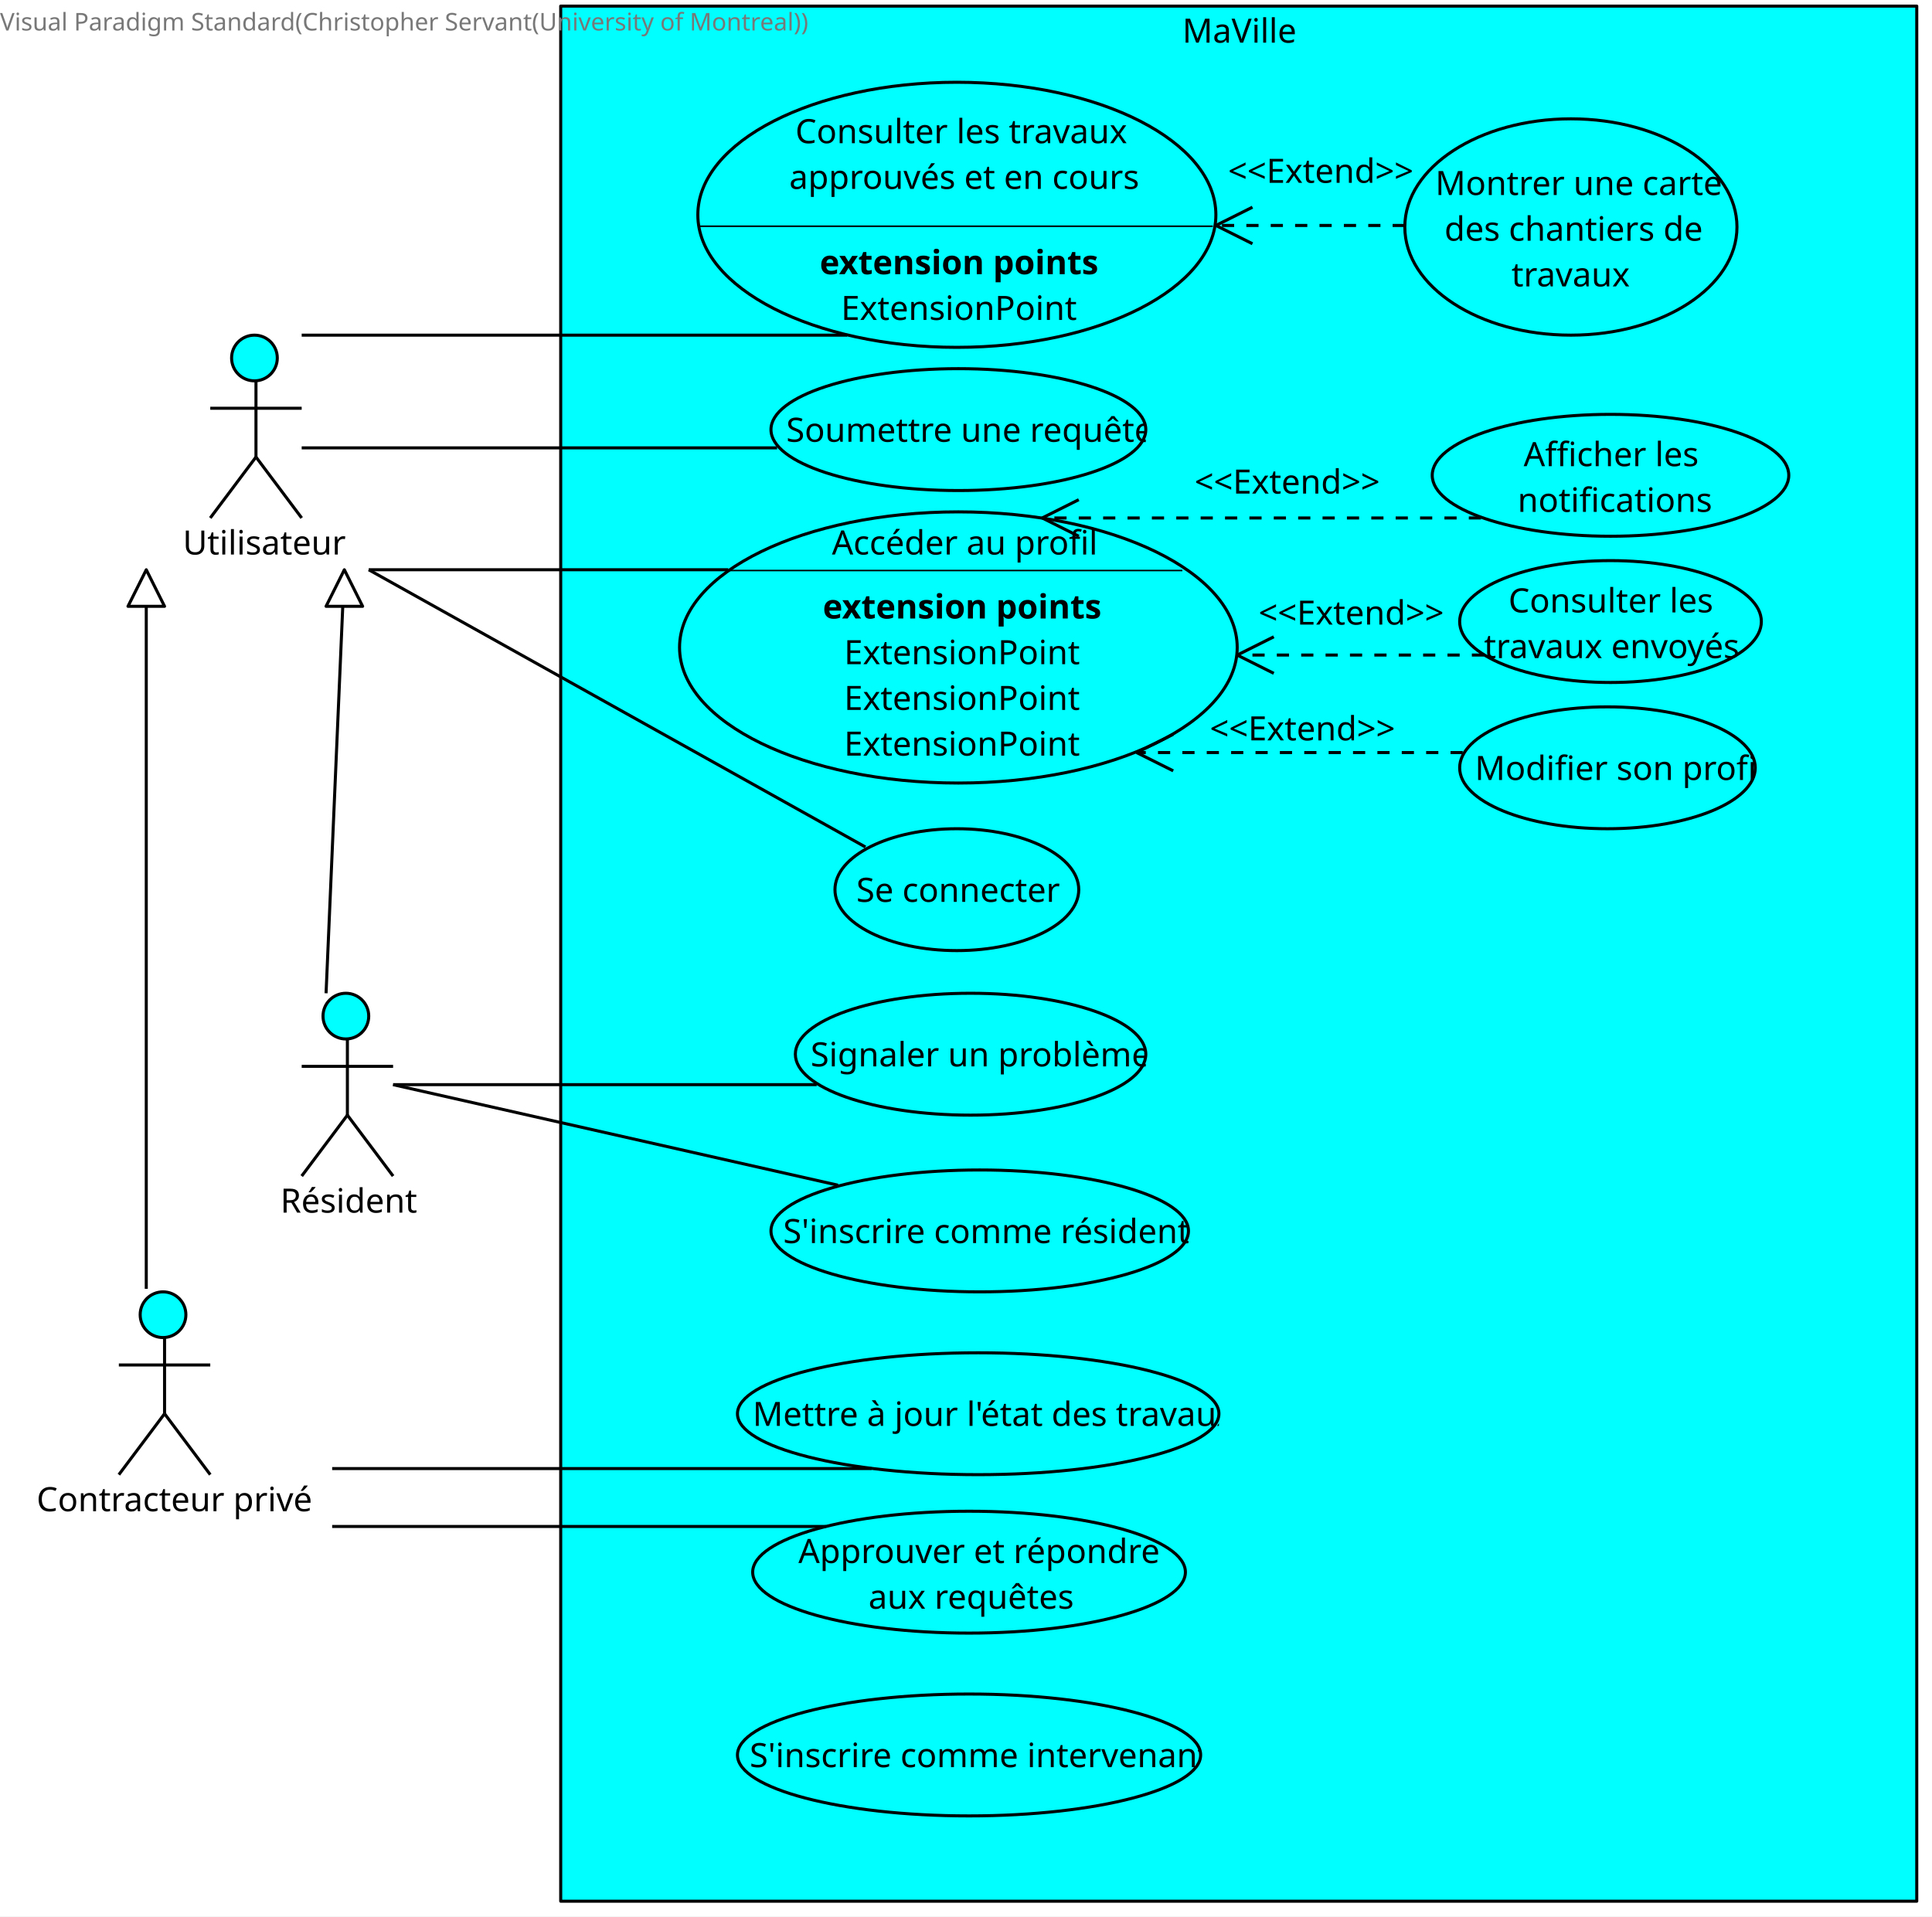
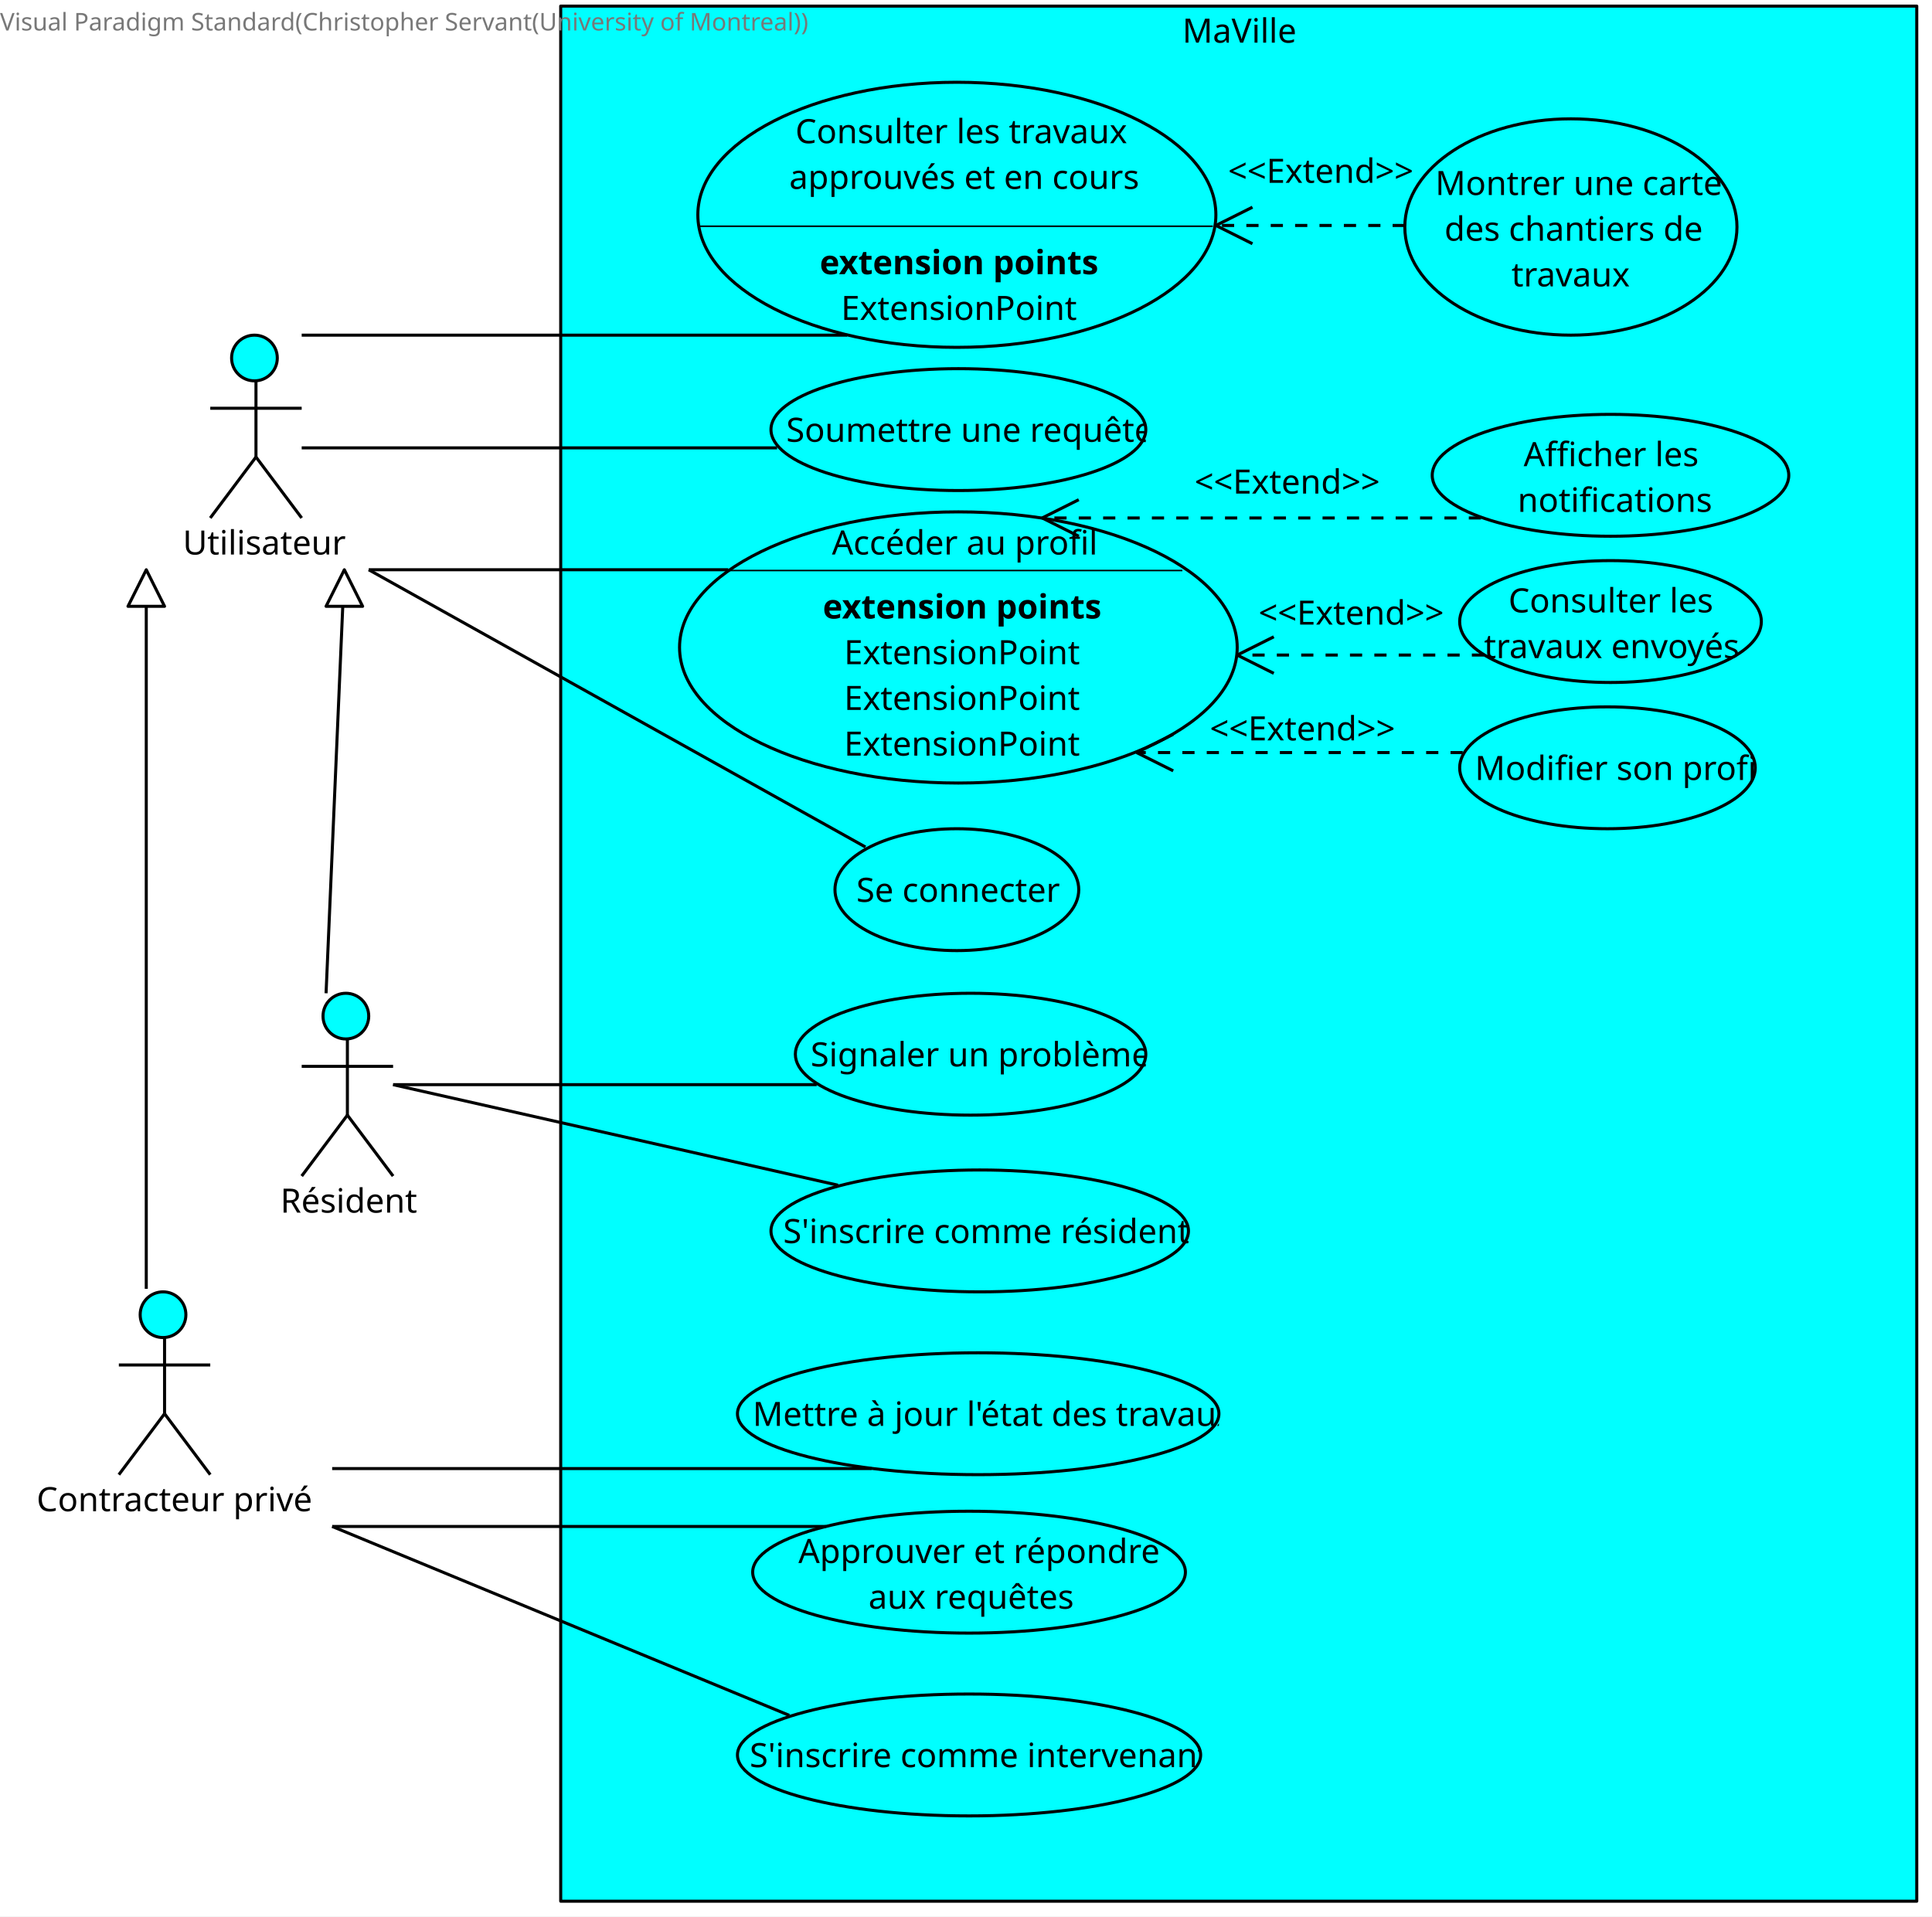
<svg xmlns="http://www.w3.org/2000/svg" fill-opacity="0" color-rendering="auto" color-interpolation="auto" text-rendering="auto" stroke="rgb(0,0,0)" stroke-linecap="square" width="634" stroke-miterlimit="10" shape-rendering="auto" stroke-opacity="0" fill="rgb(0,0,0)" stroke-dasharray="none" font-weight="normal" stroke-width="1" height="629" font-family="'Dialog'" font-style="normal" stroke-linejoin="miter" font-size="12px" stroke-dashoffset="0" image-rendering="auto">
  <defs id="genericDefs" />
  <g>
    <defs id="defs1">
      <clipPath clipPathUnits="userSpaceOnUse" id="clipPath1">
        <path d="M-7 -7 L41 -7 L41 71 L-7 71 L-7 -7 Z" />
      </clipPath>
      <clipPath clipPathUnits="userSpaceOnUse" id="clipPath2">
        <path d="M-7 -7 L457 -7 L457 634 L-7 634 L-7 -7 Z" />
      </clipPath>
      <clipPath clipPathUnits="userSpaceOnUse" id="clipPath3">
        <path d="M0 0 L0 623 L446 623 L446 0 Z" />
      </clipPath>
      <clipPath clipPathUnits="userSpaceOnUse" id="clipPath4">
        <path d="M-7 -7 L134 -7 L134 51 L-7 51 L-7 -7 Z" />
      </clipPath>
      <clipPath clipPathUnits="userSpaceOnUse" id="clipPath5">
        <path d="M0 0 L0 40 L123 40 L123 0 Z" />
      </clipPath>
      <clipPath clipPathUnits="userSpaceOnUse" id="clipPath6">
        <path d="M-7 -7 L126 -7 L126 51 L-7 51 L-7 -7 Z" />
      </clipPath>
      <clipPath clipPathUnits="userSpaceOnUse" id="clipPath7">
        <path d="M0 0 L0 40 L115 40 L115 0 Z" />
      </clipPath>
      <clipPath clipPathUnits="userSpaceOnUse" id="clipPath8">
        <path d="M-7 -7 L153 -7 L153 51 L-7 51 L-7 -7 Z" />
      </clipPath>
      <clipPath clipPathUnits="userSpaceOnUse" id="clipPath9">
        <path d="M0 0 L0 40 L142 40 L142 0 Z" />
      </clipPath>
      <clipPath clipPathUnits="userSpaceOnUse" id="clipPath10">
        <path d="M-7 -7 L169 -7 L169 51 L-7 51 L-7 -7 Z" />
      </clipPath>
      <clipPath clipPathUnits="userSpaceOnUse" id="clipPath11">
        <path d="M0 0 L0 40 L158 40 L158 0 Z" />
      </clipPath>
      <clipPath clipPathUnits="userSpaceOnUse" id="clipPath12">
        <path d="M-7 -7 L181 -7 L181 98 L-7 98 L-7 -7 Z" />
      </clipPath>
      <clipPath clipPathUnits="userSpaceOnUse" id="clipPath13">
        <path d="M0 0 L0 40 L170 40 L170 0 Z" />
      </clipPath>
      <clipPath clipPathUnits="userSpaceOnUse" id="clipPath14">
        <path d="M0 0 L0 15 L137 15 L137 0 Z" />
      </clipPath>
      <clipPath clipPathUnits="userSpaceOnUse" id="clipPath15">
        <path d="M0 0 L0 19 L137 19 L137 0 Z" />
      </clipPath>
      <clipPath clipPathUnits="userSpaceOnUse" id="clipPath16">
        <path d="M0 0 L0 47 L170 47 L170 0 Z" />
      </clipPath>
      <clipPath clipPathUnits="userSpaceOnUse" id="clipPath17">
        <path d="M-7 -7 L194 -7 L194 100 L-7 100 L-7 -7 Z" />
      </clipPath>
      <clipPath clipPathUnits="userSpaceOnUse" id="clipPath18">
        <path d="M0 0 L0 70 L183 70 L183 0 Z" />
      </clipPath>
      <clipPath clipPathUnits="userSpaceOnUse" id="clipPath19">
        <path d="M0 0 L0 19 L183 19 L183 0 Z" />
      </clipPath>
      <clipPath clipPathUnits="userSpaceOnUse" id="clipPath20">
        <path d="M-7 -7 L110 -7 L110 51 L-7 51 L-7 -7 Z" />
      </clipPath>
      <clipPath clipPathUnits="userSpaceOnUse" id="clipPath21">
        <path d="M0 0 L0 40 L99 40 L99 0 Z" />
      </clipPath>
      <clipPath clipPathUnits="userSpaceOnUse" id="clipPath22">
        <path d="M-7 -7 L120 -7 L120 82 L-7 82 L-7 -7 Z" />
      </clipPath>
      <clipPath clipPathUnits="userSpaceOnUse" id="clipPath23">
        <path d="M0 0 L0 71 L109 71 L109 0 Z" />
      </clipPath>
      <clipPath clipPathUnits="userSpaceOnUse" id="clipPath24">
        <path d="M-7 -7 L128 -7 L128 51 L-7 51 L-7 -7 Z" />
      </clipPath>
      <clipPath clipPathUnits="userSpaceOnUse" id="clipPath25">
        <path d="M0 0 L0 40 L117 40 L117 0 Z" />
      </clipPath>
      <clipPath clipPathUnits="userSpaceOnUse" id="clipPath26">
        <path d="M-7 -7 L148 -7 L148 51 L-7 51 L-7 -7 Z" />
      </clipPath>
      <clipPath clipPathUnits="userSpaceOnUse" id="clipPath27">
        <path d="M0 0 L0 40 L137 40 L137 0 Z" />
      </clipPath>
      <clipPath clipPathUnits="userSpaceOnUse" id="clipPath28">
        <path d="M-7 -7 L91 -7 L91 51 L-7 51 L-7 -7 Z" />
      </clipPath>
      <clipPath clipPathUnits="userSpaceOnUse" id="clipPath29">
        <path d="M0 0 L0 40 L80 40 L80 0 Z" />
      </clipPath>
      <clipPath clipPathUnits="userSpaceOnUse" id="clipPath30">
        <path d="M-7 -7 L108 -7 L108 51 L-7 51 L-7 -7 Z" />
      </clipPath>
      <clipPath clipPathUnits="userSpaceOnUse" id="clipPath31">
        <path d="M0 0 L0 40 L97 40 L97 0 Z" />
      </clipPath>
      <clipPath clipPathUnits="userSpaceOnUse" id="clipPath32">
        <path d="M-7 -7 L163 -7 L163 51 L-7 51 L-7 -7 Z" />
      </clipPath>
      <clipPath clipPathUnits="userSpaceOnUse" id="clipPath33">
        <path d="M0 0 L0 40 L152 40 L152 0 Z" />
      </clipPath>
      <clipPath clipPathUnits="userSpaceOnUse" id="clipPath34">
-         <path d="M-64 -15 L128 -15 L128 30 L-64 30 L-64 -15 Z" />
+         <path d="M-69 -15 L138 -15 L138 30 L-69 30 L-69 -15 Z" />
      </clipPath>
      <clipPath clipPathUnits="userSpaceOnUse" id="clipPath35">
        <path d="M-105 -15 L210 -15 L210 30 L-105 30 L-105 -15 Z" />
      </clipPath>
      <clipPath clipPathUnits="userSpaceOnUse" id="clipPath36">
-         <path d="M-69 -15 L138 -15 L138 30 L-69 30 L-69 -15 Z" />
+         <path d="M-64 -15 L128 -15 L128 30 L-64 30 L-64 -15 Z" />
      </clipPath>
      <clipPath clipPathUnits="userSpaceOnUse" id="clipPath37">
        <path d="M0 0 L260 0 L260 104 L0 104 L0 0 Z" />
      </clipPath>
      <clipPath clipPathUnits="userSpaceOnUse" id="clipPath38">
        <path d="M70 73 L70 88 L1 88 L1 73 ZM0 0 L0 104 L260 104 L260 0 Z" />
      </clipPath>
      <clipPath clipPathUnits="userSpaceOnUse" id="clipPath39">
        <path d="M0 0 L283 0 L283 104 L0 104 L0 0 Z" />
      </clipPath>
      <clipPath clipPathUnits="userSpaceOnUse" id="clipPath40">
        <path d="M0 0 L0 104 L283 104 L283 0 Z" />
      </clipPath>
      <clipPath clipPathUnits="userSpaceOnUse" id="clipPath41">
        <path d="M0 0 L222 0 L222 104 L0 104 L0 0 Z" />
      </clipPath>
      <clipPath clipPathUnits="userSpaceOnUse" id="clipPath42">
        <path d="M0 0 L0 33 L48 33 L48 48 L0 48 L0 104 L222 104 L222 0 Z" />
      </clipPath>
      <clipPath clipPathUnits="userSpaceOnUse" id="clipPath43">
        <path d="M0 0 L248 0 L248 104 L0 104 L0 0 Z" />
      </clipPath>
      <clipPath clipPathUnits="userSpaceOnUse" id="clipPath44">
        <path d="M170 30 L170 45 L90 45 L90 30 ZM191 73 L191 88 L111 88 L111 73 ZM0 0 L0 104 L248 104 L248 0 Z" />
      </clipPath>
      <clipPath clipPathUnits="userSpaceOnUse" id="clipPath45">
        <path d="M0 0 L185 0 L185 104 L0 104 L0 0 Z" />
      </clipPath>
      <clipPath clipPathUnits="userSpaceOnUse" id="clipPath46">
        <path d="M127 28 L127 43 L47 43 L47 28 ZM111 66 L111 81 L31 81 L31 66 ZM0 0 L0 104 L185 104 L185 0 Z" />
      </clipPath>
      <clipPath clipPathUnits="userSpaceOnUse" id="clipPath47">
        <path d="M0 0 L166 0 L166 104 L0 104 L0 0 Z" />
      </clipPath>
      <clipPath clipPathUnits="userSpaceOnUse" id="clipPath48">
        <path d="M124 24 L124 39 L44 39 L44 24 ZM0 0 L0 104 L166 104 L166 0 Z" />
      </clipPath>
      <clipPath clipPathUnits="userSpaceOnUse" id="clipPath49">
        <path d="M0 0 L104 0 L104 340 L0 340 L0 0 Z" />
      </clipPath>
      <clipPath clipPathUnits="userSpaceOnUse" id="clipPath50">
        <path d="M0 0 L0 340 L104 340 L104 264 L84 264 L84 249 L104 249 L104 48 L52 48 L52 33 L104 33 L104 0 Z" />
      </clipPath>
      <clipPath clipPathUnits="userSpaceOnUse" id="clipPath51">
        <path d="M0 0 L110 0 L110 243 L0 243 L0 0 Z" />
      </clipPath>
      <clipPath clipPathUnits="userSpaceOnUse" id="clipPath52">
        <path d="M0 0 L0 33 L62 33 L62 48 L0 48 L0 243 L110 243 L110 0 Z" />
      </clipPath>
      <clipPath clipPathUnits="userSpaceOnUse" id="clipPath53">
        <path d="M0 0 L243 0 L243 104 L0 104 L0 0 Z" />
      </clipPath>
      <clipPath clipPathUnits="userSpaceOnUse" id="clipPath54">
        <path d="M67 80 L67 95 L3 95 L3 80 ZM0 0 L0 104 L243 104 L243 0 Z" />
      </clipPath>
      <clipPath clipPathUnits="userSpaceOnUse" id="clipPath55">
        <path d="M0 0 L281 0 L281 104 L0 104 L0 0 Z" />
      </clipPath>
      <clipPath clipPathUnits="userSpaceOnUse" id="clipPath56">
        <path d="M0 0 L0 52 L48 52 L48 67 L0 67 L0 104 L281 104 L281 0 Z" />
      </clipPath>
      <clipPath clipPathUnits="userSpaceOnUse" id="clipPath57">
        <path d="M0 0 L266 0 L266 104 L0 104 L0 0 Z" />
      </clipPath>
      <clipPath clipPathUnits="userSpaceOnUse" id="clipPath58">
        <path d="M0 0 L0 33 L48 33 L48 48 L0 48 L0 104 L266 104 L266 0 Z" />
      </clipPath>
      <clipPath clipPathUnits="userSpaceOnUse" id="clipPath59">
        <path d="M0 0 L267 0 L267 195 L0 195 L0 0 Z" />
      </clipPath>
      <clipPath clipPathUnits="userSpaceOnUse" id="clipPath60">
        <path d="M0 0 L0 33 L48 33 L48 48 L0 48 L0 195 L267 195 L267 0 Z" />
      </clipPath>
      <clipPath clipPathUnits="userSpaceOnUse" id="clipPath61">
        <path d="M0 0 L211 0 L211 104 L0 104 L0 0 Z" />
      </clipPath>
      <clipPath clipPathUnits="userSpaceOnUse" id="clipPath62">
        <path d="M144 34 L144 49 L64 49 L64 34 ZM0 0 L0 104 L211 104 L211 0 L160 0 L160 11 L80 11 L80 0 Z" />
      </clipPath>
      <clipPath clipPathUnits="userSpaceOnUse" id="clipPath63">
        <path d="M0 0 L250 0 L250 137 L0 137 L0 0 Z" />
      </clipPath>
      <clipPath clipPathUnits="userSpaceOnUse" id="clipPath64">
        <path d="M67 80 L67 95 L3 95 L3 80 ZM0 0 L0 137 L250 137 L250 0 Z" />
      </clipPath>
      <clipPath clipPathUnits="userSpaceOnUse" id="clipPath65">
+         <path d="M0 0 L254 0 L254 166 L0 166 L0 0 Z" />
+       </clipPath>
+       <clipPath clipPathUnits="userSpaceOnUse" id="clipPath66">
+         <path d="M0 0 L0 33 L48 33 L48 48 L0 48 L0 166 L254 166 L254 0 Z" />
+       </clipPath>
+       <clipPath clipPathUnits="userSpaceOnUse" id="clipPath67">
        <path d="M-80 -15 L160 -15 L160 30 L-80 30 L-80 -15 Z" />
      </clipPath>
    </defs>
    <g fill="white" text-rendering="geometricPrecision" fill-opacity="1" stroke-opacity="1" stroke="white">
      <rect x="0" width="634" height="629" y="0" stroke="none" />
    </g>
    <g font-size="11px" transform="translate(69,110)" fill-opacity="1" fill="aqua" text-rendering="geometricPrecision" image-rendering="optimizeQuality" font-family="sans-serif" stroke="aqua" stroke-opacity="1">
      <circle r="7.5" clip-path="url(#clipPath1)" cx="14.5" cy="7.5" stroke="none" />
    </g>
    <g stroke-linecap="butt" font-size="11px" transform="translate(69,110)" fill-opacity="1" fill="black" text-rendering="geometricPrecision" image-rendering="optimizeQuality" font-family="sans-serif" stroke-linejoin="round" stroke="black" stroke-opacity="1" stroke-miterlimit="0">
      <circle fill="none" r="7.5" clip-path="url(#clipPath1)" cx="14.5" cy="7.5" />
      <line y2="40" fill="none" x1="15" clip-path="url(#clipPath1)" x2="15" y1="15" />
      <line y2="24" fill="none" x1="0" clip-path="url(#clipPath1)" x2="30" y1="24" />
      <line y2="60" fill="none" x1="15" clip-path="url(#clipPath1)" x2="0" y1="40" />
      <line y2="60" fill="none" x1="15" clip-path="url(#clipPath1)" x2="30" y1="40" />
    </g>
    <g font-size="11px" transform="translate(184,2)" fill-opacity="1" fill="aqua" text-rendering="geometricPrecision" image-rendering="optimizeQuality" font-family="sans-serif" stroke="aqua" stroke-opacity="1">
      <rect x="0" width="445" height="622" y="0" clip-path="url(#clipPath2)" stroke="none" />
    </g>
    <g stroke-linecap="butt" font-size="11px" transform="translate(184,2)" fill-opacity="1" fill="black" text-rendering="geometricPrecision" image-rendering="optimizeQuality" font-family="sans-serif" stroke-linejoin="round" stroke="black" stroke-opacity="1" stroke-miterlimit="0">
      <rect fill="none" x="0" width="445" height="622" y="0" clip-path="url(#clipPath2)" />
    </g>
    <g font-size="11px" transform="translate(184,2)" fill-opacity="1" fill="black" text-rendering="geometricPrecision" image-rendering="optimizeQuality" font-family="sans-serif" stroke="black" stroke-opacity="1">
      <text x="204" xml:space="preserve" y="12" clip-path="url(#clipPath3)" stroke="none">MaVille</text>
    </g>
    <g font-size="11px" transform="translate(253,121)" fill-opacity="1" fill="aqua" text-rendering="geometricPrecision" image-rendering="optimizeQuality" font-family="sans-serif" stroke="aqua" stroke-opacity="1">
      <ellipse rx="61.5" ry="20" clip-path="url(#clipPath4)" cx="61.5" cy="20" stroke="none" />
    </g>
    <g stroke-linecap="butt" font-size="11px" transform="translate(253,121)" fill-opacity="1" fill="black" text-rendering="geometricPrecision" image-rendering="optimizeQuality" font-family="sans-serif" stroke-linejoin="round" stroke="black" stroke-opacity="1" stroke-miterlimit="0">
      <ellipse rx="61.5" fill="none" ry="20" clip-path="url(#clipPath4)" cx="61.5" cy="20" />
    </g>
    <g font-size="11px" transform="translate(253,121)" fill-opacity="1" fill="black" text-rendering="geometricPrecision" image-rendering="optimizeQuality" font-family="sans-serif" stroke="black" stroke-opacity="1">
      <text x="5" xml:space="preserve" y="24" clip-path="url(#clipPath5)" stroke="none">Soumettre une requête</text>
    </g>
    <g font-size="11px" transform="translate(261,326)" fill-opacity="1" fill="aqua" text-rendering="geometricPrecision" image-rendering="optimizeQuality" font-family="sans-serif" stroke="aqua" stroke-opacity="1">
      <ellipse rx="57.5" ry="20" clip-path="url(#clipPath6)" cx="57.5" cy="20" stroke="none" />
    </g>
    <g stroke-linecap="butt" font-size="11px" transform="translate(261,326)" fill-opacity="1" fill="black" text-rendering="geometricPrecision" image-rendering="optimizeQuality" font-family="sans-serif" stroke-linejoin="round" stroke="black" stroke-opacity="1" stroke-miterlimit="0">
      <ellipse rx="57.5" fill="none" ry="20" clip-path="url(#clipPath6)" cx="57.5" cy="20" />
    </g>
    <g font-size="11px" transform="translate(261,326)" fill-opacity="1" fill="black" text-rendering="geometricPrecision" image-rendering="optimizeQuality" font-family="sans-serif" stroke="black" stroke-opacity="1">
      <text x="5" xml:space="preserve" y="24" clip-path="url(#clipPath7)" stroke="none">Signaler un problème</text>
    </g>
    <g font-size="11px" transform="translate(247,496)" fill-opacity="1" fill="aqua" text-rendering="geometricPrecision" image-rendering="optimizeQuality" font-family="sans-serif" stroke="aqua" stroke-opacity="1">
      <ellipse rx="71" ry="20" clip-path="url(#clipPath8)" cx="71" cy="20" stroke="none" />
    </g>
    <g stroke-linecap="butt" font-size="11px" transform="translate(247,496)" fill-opacity="1" fill="black" text-rendering="geometricPrecision" image-rendering="optimizeQuality" font-family="sans-serif" stroke-linejoin="round" stroke="black" stroke-opacity="1" stroke-miterlimit="0">
      <ellipse rx="71" fill="none" ry="20" clip-path="url(#clipPath8)" cx="71" cy="20" />
    </g>
    <g font-size="11px" transform="translate(247,496)" fill-opacity="1" fill="black" text-rendering="geometricPrecision" image-rendering="optimizeQuality" font-family="sans-serif" stroke="black" stroke-opacity="1">
      <text x="15" xml:space="preserve" y="17" clip-path="url(#clipPath9)" stroke="none">Approuver et répondre</text>
      <text x="38" xml:space="preserve" y="32" clip-path="url(#clipPath9)" stroke="none">aux requêtes</text>
    </g>
    <g font-size="11px" transform="translate(242,444)" fill-opacity="1" fill="aqua" text-rendering="geometricPrecision" image-rendering="optimizeQuality" font-family="sans-serif" stroke="aqua" stroke-opacity="1">
      <ellipse rx="79" ry="20" clip-path="url(#clipPath10)" cx="79" cy="20" stroke="none" />
    </g>
    <g stroke-linecap="butt" font-size="11px" transform="translate(242,444)" fill-opacity="1" fill="black" text-rendering="geometricPrecision" image-rendering="optimizeQuality" font-family="sans-serif" stroke-linejoin="round" stroke="black" stroke-opacity="1" stroke-miterlimit="0">
      <ellipse rx="79" fill="none" ry="20" clip-path="url(#clipPath10)" cx="79" cy="20" />
    </g>
    <g font-size="11px" transform="translate(242,444)" fill-opacity="1" fill="black" text-rendering="geometricPrecision" image-rendering="optimizeQuality" font-family="sans-serif" stroke="black" stroke-opacity="1">
      <text x="5" xml:space="preserve" y="24" clip-path="url(#clipPath11)" stroke="none">Mettre à jour l'état des travaux</text>
    </g>
    <g font-size="11px" transform="translate(229,27)" fill-opacity="1" fill="aqua" text-rendering="geometricPrecision" image-rendering="optimizeQuality" font-family="sans-serif" stroke="aqua" stroke-opacity="1">
      <ellipse rx="85" ry="43.5" clip-path="url(#clipPath12)" cx="85" cy="43.5" stroke="none" />
    </g>
    <g stroke-linecap="butt" font-size="11px" transform="translate(229,27)" fill-opacity="1" fill="black" text-rendering="geometricPrecision" image-rendering="optimizeQuality" font-family="sans-serif" stroke-linejoin="round" stroke="black" stroke-opacity="1" stroke-miterlimit="0">
      <ellipse rx="85" fill="none" ry="43.5" clip-path="url(#clipPath12)" cx="85" cy="43.5" />
    </g>
    <g stroke-linecap="butt" font-size="11px" transform="translate(229,74)" fill-opacity="1" fill="black" text-rendering="geometricPrecision" image-rendering="optimizeQuality" font-family="sans-serif" stroke-linejoin="round" stroke="black" stroke-opacity="1" stroke-miterlimit="0">
      <line y2="0" fill="none" x1="0" clip-path="url(#clipPath13)" x2="169" y1="0" />
    </g>
    <g font-size="11px" transform="translate(245,93)" fill-opacity="1" fill="black" text-rendering="geometricPrecision" image-rendering="optimizeQuality" font-family="sans-serif" stroke="black" stroke-opacity="1">
      <text x="31" xml:space="preserve" y="12" clip-path="url(#clipPath14)" stroke="none">ExtensionPoint</text>
    </g>
    <g font-size="11px" transform="translate(245,74)" fill-opacity="1" fill="black" text-rendering="geometricPrecision" image-rendering="optimizeQuality" font-family="sans-serif" stroke="black" font-weight="bold" stroke-opacity="1">
      <text x="24" xml:space="preserve" y="16" clip-path="url(#clipPath15)" stroke="none">extension points</text>
    </g>
    <g font-size="11px" transform="translate(229,27)" fill-opacity="1" fill="black" text-rendering="geometricPrecision" image-rendering="optimizeQuality" font-family="sans-serif" stroke="black" stroke-opacity="1">
      <text x="32" xml:space="preserve" y="20" clip-path="url(#clipPath16)" stroke="none">Consulter les travaux</text>
      <text x="30" xml:space="preserve" y="35" clip-path="url(#clipPath16)" stroke="none">approuvés et en cours</text>
    </g>
    <g font-size="11px" transform="translate(223,168)" fill-opacity="1" fill="aqua" text-rendering="geometricPrecision" image-rendering="optimizeQuality" font-family="sans-serif" stroke="aqua" stroke-opacity="1">
      <ellipse rx="91.5" ry="44.5" clip-path="url(#clipPath17)" cx="91.5" cy="44.5" stroke="none" />
    </g>
    <g stroke-linecap="butt" font-size="11px" transform="translate(223,168)" fill-opacity="1" fill="black" text-rendering="geometricPrecision" image-rendering="optimizeQuality" font-family="sans-serif" stroke-linejoin="round" stroke="black" stroke-opacity="1" stroke-miterlimit="0">
      <ellipse rx="91.5" fill="none" ry="44.5" clip-path="url(#clipPath17)" cx="91.5" cy="44.5" />
    </g>
    <g stroke-linecap="butt" font-size="11px" transform="translate(223,187)" fill-opacity="1" fill="black" text-rendering="geometricPrecision" image-rendering="optimizeQuality" font-family="sans-serif" stroke-linejoin="round" stroke="black" stroke-opacity="1" stroke-miterlimit="0">
      <line y2="0" fill="none" x1="16" clip-path="url(#clipPath18)" x2="165" y1="0" />
    </g>
    <g font-size="11px" transform="translate(246,236)" fill-opacity="1" fill="black" text-rendering="geometricPrecision" image-rendering="optimizeQuality" font-family="sans-serif" stroke="black" stroke-opacity="1">
      <text x="31" xml:space="preserve" y="12" clip-path="url(#clipPath14)" stroke="none">ExtensionPoint</text>
    </g>
    <g font-size="11px" transform="translate(246,221)" fill-opacity="1" fill="black" text-rendering="geometricPrecision" image-rendering="optimizeQuality" font-family="sans-serif" stroke="black" stroke-opacity="1">
      <text x="31" xml:space="preserve" y="12" clip-path="url(#clipPath14)" stroke="none">ExtensionPoint</text>
    </g>
    <g font-size="11px" transform="translate(246,206)" fill-opacity="1" fill="black" text-rendering="geometricPrecision" image-rendering="optimizeQuality" font-family="sans-serif" stroke="black" stroke-opacity="1">
      <text x="31" xml:space="preserve" y="12" clip-path="url(#clipPath14)" stroke="none">ExtensionPoint</text>
    </g>
    <g font-size="11px" transform="translate(246,187)" fill-opacity="1" fill="black" text-rendering="geometricPrecision" image-rendering="optimizeQuality" font-family="sans-serif" stroke="black" font-weight="bold" stroke-opacity="1">
      <text x="24" xml:space="preserve" y="16" clip-path="url(#clipPath15)" stroke="none">extension points</text>
    </g>
    <g font-size="11px" transform="translate(223,168)" fill-opacity="1" fill="black" text-rendering="geometricPrecision" image-rendering="optimizeQuality" font-family="sans-serif" stroke="black" stroke-opacity="1">
      <text x="50" xml:space="preserve" y="14" clip-path="url(#clipPath19)" stroke="none">Accéder au profil</text>
    </g>
    <g font-size="11px" transform="translate(479,184)" fill-opacity="1" fill="aqua" text-rendering="geometricPrecision" image-rendering="optimizeQuality" font-family="sans-serif" stroke="aqua" stroke-opacity="1">
      <ellipse rx="49.5" ry="20" clip-path="url(#clipPath20)" cx="49.5" cy="20" stroke="none" />
    </g>
    <g stroke-linecap="butt" font-size="11px" transform="translate(479,184)" fill-opacity="1" fill="black" text-rendering="geometricPrecision" image-rendering="optimizeQuality" font-family="sans-serif" stroke-linejoin="round" stroke="black" stroke-opacity="1" stroke-miterlimit="0">
      <ellipse rx="49.5" fill="none" ry="20" clip-path="url(#clipPath20)" cx="49.5" cy="20" />
    </g>
    <g font-size="11px" transform="translate(479,184)" fill-opacity="1" fill="black" text-rendering="geometricPrecision" image-rendering="optimizeQuality" font-family="sans-serif" stroke="black" stroke-opacity="1">
      <text x="16" xml:space="preserve" y="17" clip-path="url(#clipPath21)" stroke="none">Consulter les</text>
      <text x="8" xml:space="preserve" y="32" clip-path="url(#clipPath21)" stroke="none">travaux envoyés</text>
    </g>
    <g font-size="11px" transform="translate(461,39)" fill-opacity="1" fill="aqua" text-rendering="geometricPrecision" image-rendering="optimizeQuality" font-family="sans-serif" stroke="aqua" stroke-opacity="1">
      <ellipse rx="54.5" ry="35.5" clip-path="url(#clipPath22)" cx="54.5" cy="35.5" stroke="none" />
    </g>
    <g stroke-linecap="butt" font-size="11px" transform="translate(461,39)" fill-opacity="1" fill="black" text-rendering="geometricPrecision" image-rendering="optimizeQuality" font-family="sans-serif" stroke-linejoin="round" stroke="black" stroke-opacity="1" stroke-miterlimit="0">
      <ellipse rx="54.5" fill="none" ry="35.5" clip-path="url(#clipPath22)" cx="54.5" cy="35.5" />
    </g>
    <g font-size="11px" transform="translate(461,39)" fill-opacity="1" fill="black" text-rendering="geometricPrecision" image-rendering="optimizeQuality" font-family="sans-serif" stroke="black" stroke-opacity="1">
      <text x="10" xml:space="preserve" y="25" clip-path="url(#clipPath23)" stroke="none">Montrer une carte</text>
      <text x="13" xml:space="preserve" y="40" clip-path="url(#clipPath23)" stroke="none">des chantiers de</text>
      <text x="35" xml:space="preserve" y="55" clip-path="url(#clipPath23)" stroke="none">travaux</text>
    </g>
    <g font-size="11px" transform="translate(470,136)" fill-opacity="1" fill="aqua" text-rendering="geometricPrecision" image-rendering="optimizeQuality" font-family="sans-serif" stroke="aqua" stroke-opacity="1">
      <ellipse rx="58.5" ry="20" clip-path="url(#clipPath24)" cx="58.5" cy="20" stroke="none" />
    </g>
    <g stroke-linecap="butt" font-size="11px" transform="translate(470,136)" fill-opacity="1" fill="black" text-rendering="geometricPrecision" image-rendering="optimizeQuality" font-family="sans-serif" stroke-linejoin="round" stroke="black" stroke-opacity="1" stroke-miterlimit="0">
      <ellipse rx="58.5" fill="none" ry="20" clip-path="url(#clipPath24)" cx="58.5" cy="20" />
    </g>
    <g font-size="11px" transform="translate(470,136)" fill-opacity="1" fill="black" text-rendering="geometricPrecision" image-rendering="optimizeQuality" font-family="sans-serif" stroke="black" stroke-opacity="1">
      <text x="30" xml:space="preserve" y="17" clip-path="url(#clipPath25)" stroke="none">Afficher les</text>
      <text x="28" xml:space="preserve" y="32" clip-path="url(#clipPath25)" stroke="none">notifications</text>
    </g>
    <g font-size="11px" transform="translate(39,424)" fill-opacity="1" fill="aqua" text-rendering="geometricPrecision" image-rendering="optimizeQuality" font-family="sans-serif" stroke="aqua" stroke-opacity="1">
      <circle r="7.5" clip-path="url(#clipPath1)" cx="14.5" cy="7.5" stroke="none" />
    </g>
    <g stroke-linecap="butt" font-size="11px" transform="translate(39,424)" fill-opacity="1" fill="black" text-rendering="geometricPrecision" image-rendering="optimizeQuality" font-family="sans-serif" stroke-linejoin="round" stroke="black" stroke-opacity="1" stroke-miterlimit="0">
      <circle fill="none" r="7.5" clip-path="url(#clipPath1)" cx="14.5" cy="7.5" />
      <line y2="40" fill="none" x1="15" clip-path="url(#clipPath1)" x2="15" y1="15" />
      <line y2="24" fill="none" x1="0" clip-path="url(#clipPath1)" x2="30" y1="24" />
      <line y2="60" fill="none" x1="15" clip-path="url(#clipPath1)" x2="0" y1="40" />
      <line y2="60" fill="none" x1="15" clip-path="url(#clipPath1)" x2="30" y1="40" />
    </g>
    <g font-size="11px" transform="translate(99,326)" fill-opacity="1" fill="aqua" text-rendering="geometricPrecision" image-rendering="optimizeQuality" font-family="sans-serif" stroke="aqua" stroke-opacity="1">
      <circle r="7.5" clip-path="url(#clipPath1)" cx="14.5" cy="7.5" stroke="none" />
    </g>
    <g stroke-linecap="butt" font-size="11px" transform="translate(99,326)" fill-opacity="1" fill="black" text-rendering="geometricPrecision" image-rendering="optimizeQuality" font-family="sans-serif" stroke-linejoin="round" stroke="black" stroke-opacity="1" stroke-miterlimit="0">
      <circle fill="none" r="7.5" clip-path="url(#clipPath1)" cx="14.5" cy="7.5" />
      <line y2="40" fill="none" x1="15" clip-path="url(#clipPath1)" x2="15" y1="15" />
      <line y2="24" fill="none" x1="0" clip-path="url(#clipPath1)" x2="30" y1="24" />
      <line y2="60" fill="none" x1="15" clip-path="url(#clipPath1)" x2="0" y1="40" />
      <line y2="60" fill="none" x1="15" clip-path="url(#clipPath1)" x2="30" y1="40" />
    </g>
    <g font-size="11px" transform="translate(253,384)" fill-opacity="1" fill="aqua" text-rendering="geometricPrecision" image-rendering="optimizeQuality" font-family="sans-serif" stroke="aqua" stroke-opacity="1">
      <ellipse rx="68.5" ry="20" clip-path="url(#clipPath26)" cx="68.5" cy="20" stroke="none" />
    </g>
    <g stroke-linecap="butt" font-size="11px" transform="translate(253,384)" fill-opacity="1" fill="black" text-rendering="geometricPrecision" image-rendering="optimizeQuality" font-family="sans-serif" stroke-linejoin="round" stroke="black" stroke-opacity="1" stroke-miterlimit="0">
      <ellipse rx="68.5" fill="none" ry="20" clip-path="url(#clipPath26)" cx="68.5" cy="20" />
    </g>
    <g font-size="11px" transform="translate(253,384)" fill-opacity="1" fill="black" text-rendering="geometricPrecision" image-rendering="optimizeQuality" font-family="sans-serif" stroke="black" stroke-opacity="1">
      <text x="4" xml:space="preserve" y="24" clip-path="url(#clipPath27)" stroke="none">S'inscrire comme résident</text>
    </g>
    <g font-size="11px" transform="translate(274,272)" fill-opacity="1" fill="aqua" text-rendering="geometricPrecision" image-rendering="optimizeQuality" font-family="sans-serif" stroke="aqua" stroke-opacity="1">
      <ellipse rx="40" ry="20" clip-path="url(#clipPath28)" cx="40" cy="20" stroke="none" />
    </g>
    <g stroke-linecap="butt" font-size="11px" transform="translate(274,272)" fill-opacity="1" fill="black" text-rendering="geometricPrecision" image-rendering="optimizeQuality" font-family="sans-serif" stroke-linejoin="round" stroke="black" stroke-opacity="1" stroke-miterlimit="0">
      <ellipse rx="40" fill="none" ry="20" clip-path="url(#clipPath28)" cx="40" cy="20" />
    </g>
    <g font-size="11px" transform="translate(274,272)" fill-opacity="1" fill="black" text-rendering="geometricPrecision" image-rendering="optimizeQuality" font-family="sans-serif" stroke="black" stroke-opacity="1">
      <text x="7" xml:space="preserve" y="24" clip-path="url(#clipPath29)" stroke="none">Se connecter</text>
    </g>
    <g font-size="11px" transform="translate(479,232)" fill-opacity="1" fill="aqua" text-rendering="geometricPrecision" image-rendering="optimizeQuality" font-family="sans-serif" stroke="aqua" stroke-opacity="1">
      <ellipse rx="48.5" ry="20" clip-path="url(#clipPath30)" cx="48.5" cy="20" stroke="none" />
    </g>
    <g stroke-linecap="butt" font-size="11px" transform="translate(479,232)" fill-opacity="1" fill="black" text-rendering="geometricPrecision" image-rendering="optimizeQuality" font-family="sans-serif" stroke-linejoin="round" stroke="black" stroke-opacity="1" stroke-miterlimit="0">
      <ellipse rx="48.5" fill="none" ry="20" clip-path="url(#clipPath30)" cx="48.5" cy="20" />
    </g>
    <g font-size="11px" transform="translate(479,232)" fill-opacity="1" fill="black" text-rendering="geometricPrecision" image-rendering="optimizeQuality" font-family="sans-serif" stroke="black" stroke-opacity="1">
      <text x="5" xml:space="preserve" y="24" clip-path="url(#clipPath31)" stroke="none">Modifier son profil</text>
    </g>
    <g font-size="11px" transform="translate(242,556)" fill-opacity="1" fill="aqua" text-rendering="geometricPrecision" image-rendering="optimizeQuality" font-family="sans-serif" stroke="aqua" stroke-opacity="1">
      <ellipse rx="76" ry="20" clip-path="url(#clipPath32)" cx="76" cy="20" stroke="none" />
    </g>
    <g stroke-linecap="butt" font-size="11px" transform="translate(242,556)" fill-opacity="1" fill="black" text-rendering="geometricPrecision" image-rendering="optimizeQuality" font-family="sans-serif" stroke-linejoin="round" stroke="black" stroke-opacity="1" stroke-miterlimit="0">
      <ellipse rx="76" fill="none" ry="20" clip-path="url(#clipPath32)" cx="76" cy="20" />
    </g>
    <g font-size="11px" transform="translate(242,556)" fill-opacity="1" fill="black" text-rendering="geometricPrecision" image-rendering="optimizeQuality" font-family="sans-serif" stroke="black" stroke-opacity="1">
      <text x="4" xml:space="preserve" y="24" clip-path="url(#clipPath33)" stroke="none">S'inscrire comme intervenant</text>
    </g>
-     <g font-size="11px" transform="translate(82,386)" fill-opacity="1" fill="black" text-rendering="geometricPrecision" image-rendering="optimizeQuality" font-family="sans-serif" stroke="black" stroke-opacity="1">
-       <text x="10" xml:space="preserve" y="12" clip-path="url(#clipPath34)" stroke="none">Résident</text>
+     <g font-size="11px" transform="translate(50,170)" fill-opacity="1" fill="black" text-rendering="geometricPrecision" image-rendering="optimizeQuality" font-family="sans-serif" stroke="black" stroke-opacity="1">
+       <text x="10" xml:space="preserve" y="12" clip-path="url(#clipPath34)" stroke="none">Utilisateur</text>
    </g>
    <g font-size="11px" transform="translate(2,484)" fill-opacity="1" fill="black" text-rendering="geometricPrecision" image-rendering="optimizeQuality" font-family="sans-serif" stroke="black" stroke-opacity="1">
      <text x="10" xml:space="preserve" y="12" clip-path="url(#clipPath35)" stroke="none">Contracteur privé</text>
    </g>
-     <g font-size="11px" transform="translate(50,170)" fill-opacity="1" fill="black" text-rendering="geometricPrecision" image-rendering="optimizeQuality" font-family="sans-serif" stroke="black" stroke-opacity="1">
-       <text x="10" xml:space="preserve" y="12" clip-path="url(#clipPath36)" stroke="none">Utilisateur</text>
+     <g font-size="11px" transform="translate(82,386)" fill-opacity="1" fill="black" text-rendering="geometricPrecision" image-rendering="optimizeQuality" font-family="sans-serif" stroke="black" stroke-opacity="1">
+       <text x="10" xml:space="preserve" y="12" clip-path="url(#clipPath36)" stroke="none">Résident</text>
    </g>
    <g stroke-linecap="butt" font-size="11px" transform="translate(49,97)" fill-opacity="1" fill="black" text-rendering="geometricPrecision" image-rendering="optimizeQuality" font-family="sans-serif" stroke-linejoin="round" stroke="black" stroke-opacity="1">
      <line y2="50" fill="none" x1="50" clip-path="url(#clipPath38)" x2="206" y1="50" />
    </g>
    <g stroke-linecap="butt" font-size="11px" transform="translate(49,60)" fill-opacity="1" fill="black" text-rendering="geometricPrecision" image-rendering="optimizeQuality" font-family="sans-serif" stroke-linejoin="round" stroke="black" stroke-opacity="1">
      <line y2="50" fill="none" x1="50" clip-path="url(#clipPath40)" x2="229" y1="50" />
    </g>
    <g stroke-linecap="butt" font-size="11px" transform="translate(71,137)" fill-opacity="1" fill="black" text-rendering="geometricPrecision" image-rendering="optimizeQuality" font-family="sans-serif" stroke-linejoin="round" stroke="black" stroke-opacity="1">
      <line y2="50" fill="none" x1="50" clip-path="url(#clipPath42)" x2="168" y1="50" />
    </g>
    <g stroke-linecap="butt" font-size="11px" transform="translate(292,120)" fill-opacity="1" fill="black" text-rendering="geometricPrecision" image-rendering="optimizeQuality" font-family="sans-serif" stroke-linejoin="round" stroke-dasharray="4" stroke="black" stroke-opacity="1">
      <line y2="50" fill="none" x1="194" clip-path="url(#clipPath44)" x2="50" y1="50" />
      <line clip-path="url(#clipPath44)" fill="none" x1="50" x2="62" y1="50" y2="56" stroke-dasharray="none" />
      <line clip-path="url(#clipPath44)" fill="none" x1="50" x2="62" y1="50" y2="44" stroke-dasharray="none" />
    </g>
    <g stroke-linecap="butt" font-size="11px" transform="translate(356,165)" fill-opacity="1" fill="black" text-rendering="geometricPrecision" image-rendering="optimizeQuality" font-family="sans-serif" stroke-linejoin="round" stroke-dasharray="4" stroke="black" stroke-opacity="1">
      <line y2="50" fill="none" x1="131" clip-path="url(#clipPath46)" x2="50" y1="50" />
      <line clip-path="url(#clipPath46)" fill="none" x1="50" x2="62" y1="50" y2="56" stroke-dasharray="none" />
      <line clip-path="url(#clipPath46)" fill="none" x1="50" x2="62" y1="50" y2="44" stroke-dasharray="none" />
    </g>
    <g stroke-linecap="butt" font-size="11px" transform="translate(349,24)" fill-opacity="1" fill="black" text-rendering="geometricPrecision" image-rendering="optimizeQuality" font-family="sans-serif" stroke-linejoin="round" stroke-dasharray="4" stroke="black" stroke-opacity="1">
      <line y2="50" fill="none" x1="112" clip-path="url(#clipPath48)" x2="50" y1="50" />
      <line clip-path="url(#clipPath48)" fill="none" x1="50" x2="62" y1="50" y2="56" stroke-dasharray="none" />
      <line clip-path="url(#clipPath48)" fill="none" x1="50" x2="62" y1="50" y2="44" stroke-dasharray="none" />
    </g>
    <g stroke-linecap="butt" font-size="11px" transform="translate(-2,137)" fill-opacity="1" fill="black" text-rendering="geometricPrecision" image-rendering="optimizeQuality" font-family="sans-serif" stroke-linejoin="round" stroke="black" stroke-opacity="1">
      <line y2="286" fill="none" x1="50" clip-path="url(#clipPath50)" x2="50" y1="50" />
      <polygon fill="white" clip-path="url(#clipPath50)" points=" 50 50 44 62 56 62" stroke="none" />
      <polygon fill="none" points=" 50 50 44 62 56 62" clip-path="url(#clipPath50)" />
    </g>
    <g stroke-linecap="butt" font-size="11px" transform="translate(57,137)" fill-opacity="1" fill="black" text-rendering="geometricPrecision" image-rendering="optimizeQuality" font-family="sans-serif" stroke-linejoin="round" stroke="black" stroke-opacity="1">
      <line y2="189" fill="none" x1="56" clip-path="url(#clipPath52)" x2="50" y1="50" />
      <polygon fill="white" clip-path="url(#clipPath52)" points=" 56 50 50 62 62 62" stroke="none" />
      <polygon fill="none" points=" 56 50 50 62 62 62" clip-path="url(#clipPath52)" />
    </g>
    <g stroke-linecap="butt" font-size="11px" transform="translate(79,306)" fill-opacity="1" fill="black" text-rendering="geometricPrecision" image-rendering="optimizeQuality" font-family="sans-serif" stroke-linejoin="round" stroke="black" stroke-opacity="1">
      <line y2="50" fill="none" x1="50" clip-path="url(#clipPath54)" x2="189" y1="50" />
    </g>
    <g stroke-linecap="butt" font-size="11px" transform="translate(59,432)" fill-opacity="1" fill="black" text-rendering="geometricPrecision" image-rendering="optimizeQuality" font-family="sans-serif" stroke-linejoin="round" stroke="black" stroke-opacity="1">
      <line y2="50" fill="none" x1="50" clip-path="url(#clipPath56)" x2="227" y1="50" />
    </g>
    <g stroke-linecap="butt" font-size="11px" transform="translate(59,451)" fill-opacity="1" fill="black" text-rendering="geometricPrecision" image-rendering="optimizeQuality" font-family="sans-serif" stroke-linejoin="round" stroke="black" stroke-opacity="1">
      <line y2="50" fill="none" x1="212" clip-path="url(#clipPath58)" x2="50" y1="50" />
    </g>
    <g stroke-linecap="butt" font-size="11px" transform="translate(71,137)" fill-opacity="1" fill="black" text-rendering="geometricPrecision" image-rendering="optimizeQuality" font-family="sans-serif" stroke-linejoin="round" stroke="black" stroke-opacity="1">
      <line y2="141" fill="none" x1="50" clip-path="url(#clipPath60)" x2="213" y1="50" />
    </g>
    <g stroke-linecap="butt" font-size="11px" transform="translate(323,197)" fill-opacity="1" fill="black" text-rendering="geometricPrecision" image-rendering="optimizeQuality" font-family="sans-serif" stroke-linejoin="round" stroke-dasharray="4" stroke="black" stroke-opacity="1">
      <line y2="50" fill="none" x1="157" clip-path="url(#clipPath62)" x2="50" y1="50" />
      <line clip-path="url(#clipPath62)" fill="none" x1="50" x2="62" y1="50" y2="56" stroke-dasharray="none" />
      <line clip-path="url(#clipPath62)" fill="none" x1="50" x2="62" y1="50" y2="44" stroke-dasharray="none" />
    </g>
    <g stroke-linecap="butt" font-size="11px" transform="translate(79,306)" fill-opacity="1" fill="black" text-rendering="geometricPrecision" image-rendering="optimizeQuality" font-family="sans-serif" stroke-linejoin="round" stroke="black" stroke-opacity="1">
      <line y2="83" fill="none" x1="50" clip-path="url(#clipPath64)" x2="196" y1="50" />
    </g>
+     <g stroke-linecap="butt" font-size="11px" transform="translate(59,451)" fill-opacity="1" fill="black" text-rendering="geometricPrecision" image-rendering="optimizeQuality" font-family="sans-serif" stroke-linejoin="round" stroke="black" stroke-opacity="1">
+       <line y2="112" fill="none" x1="50" clip-path="url(#clipPath66)" x2="200" y1="50" />
+     </g>
    <g font-size="11px" transform="translate(387,231)" fill-opacity="1" fill="black" text-rendering="geometricPrecision" image-rendering="optimizeQuality" font-family="sans-serif" stroke="black" stroke-opacity="1">
-       <text x="10" xml:space="preserve" y="12" clip-path="url(#clipPath65)" stroke="none">&lt;&lt;Extend&gt;&gt;</text>
+       <text x="10" xml:space="preserve" y="12" clip-path="url(#clipPath67)" stroke="none">&lt;&lt;Extend&gt;&gt;</text>
    </g>
    <g font-size="11px" transform="translate(393,48)" fill-opacity="1" fill="black" text-rendering="geometricPrecision" image-rendering="optimizeQuality" font-family="sans-serif" stroke="black" stroke-opacity="1">
-       <text x="10" xml:space="preserve" y="12" clip-path="url(#clipPath65)" stroke="none">&lt;&lt;Extend&gt;&gt;</text>
+       <text x="10" xml:space="preserve" y="12" clip-path="url(#clipPath67)" stroke="none">&lt;&lt;Extend&gt;&gt;</text>
    </g>
    <g font-size="11px" transform="translate(403,193)" fill-opacity="1" fill="black" text-rendering="geometricPrecision" image-rendering="optimizeQuality" font-family="sans-serif" stroke="black" stroke-opacity="1">
-       <text x="10" xml:space="preserve" y="12" clip-path="url(#clipPath65)" stroke="none">&lt;&lt;Extend&gt;&gt;</text>
+       <text x="10" xml:space="preserve" y="12" clip-path="url(#clipPath67)" stroke="none">&lt;&lt;Extend&gt;&gt;</text>
    </g>
    <g font-size="11px" transform="translate(382,150)" fill-opacity="1" fill="black" text-rendering="geometricPrecision" image-rendering="optimizeQuality" font-family="sans-serif" stroke="black" stroke-opacity="1">
-       <text x="10" xml:space="preserve" y="12" clip-path="url(#clipPath65)" stroke="none">&lt;&lt;Extend&gt;&gt;</text>
+       <text x="10" xml:space="preserve" y="12" clip-path="url(#clipPath67)" stroke="none">&lt;&lt;Extend&gt;&gt;</text>
    </g>
    <g font-size="8px" fill-opacity="1" fill="rgb(120,120,120)" text-rendering="geometricPrecision" image-rendering="optimizeQuality" stroke="rgb(120,120,120)" stroke-opacity="1">
      <text x="0" xml:space="preserve" y="10" stroke="none">Visual Paradigm Standard(Christopher Servant(University of Montreal))</text>
    </g>
  </g>
</svg>
